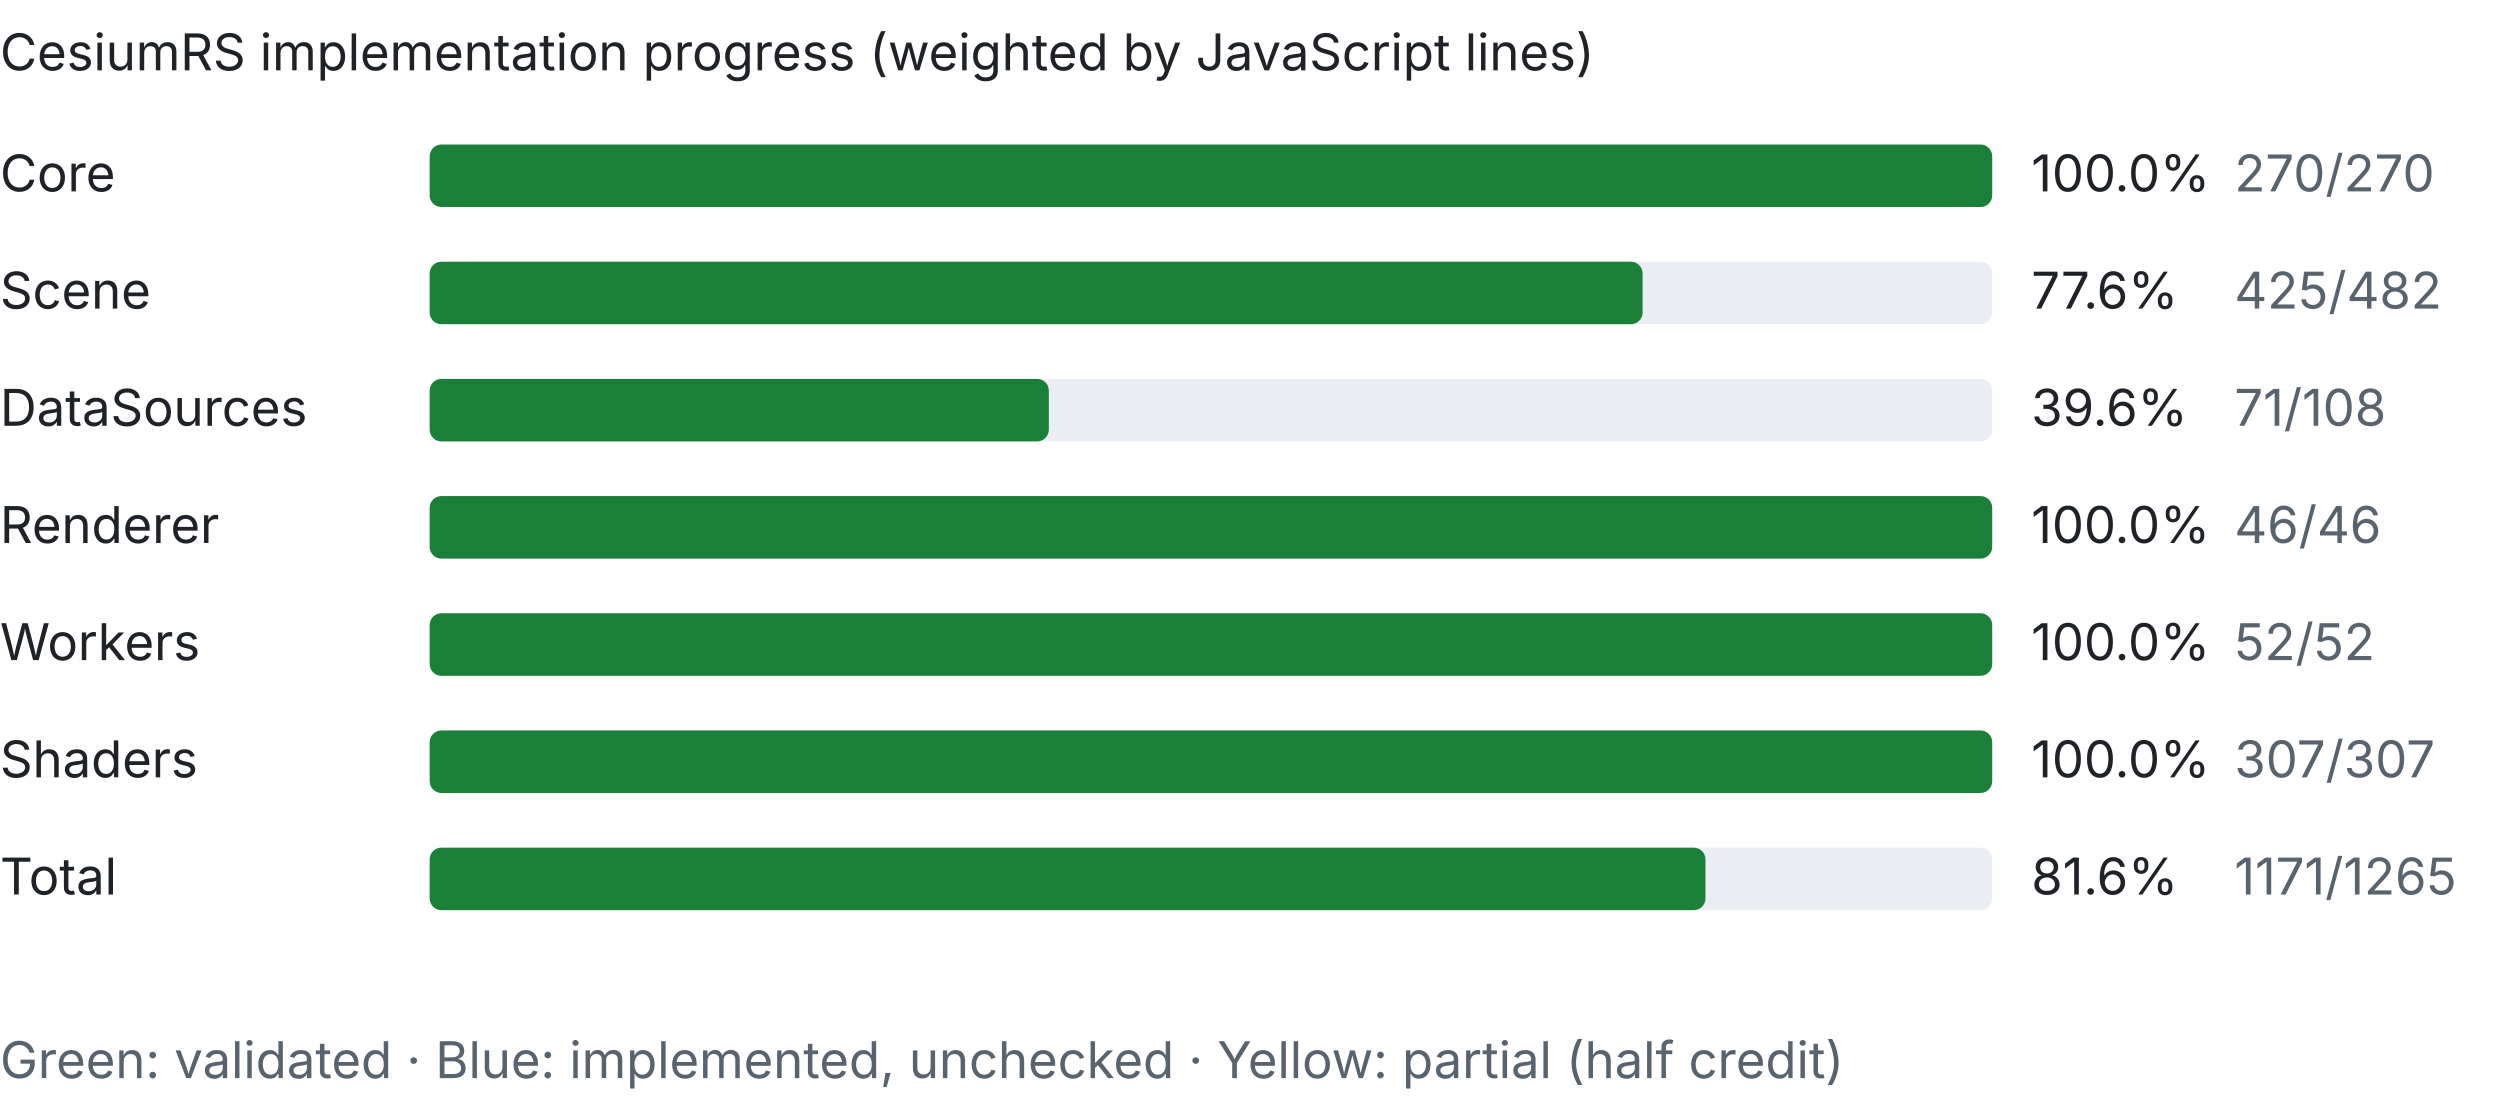
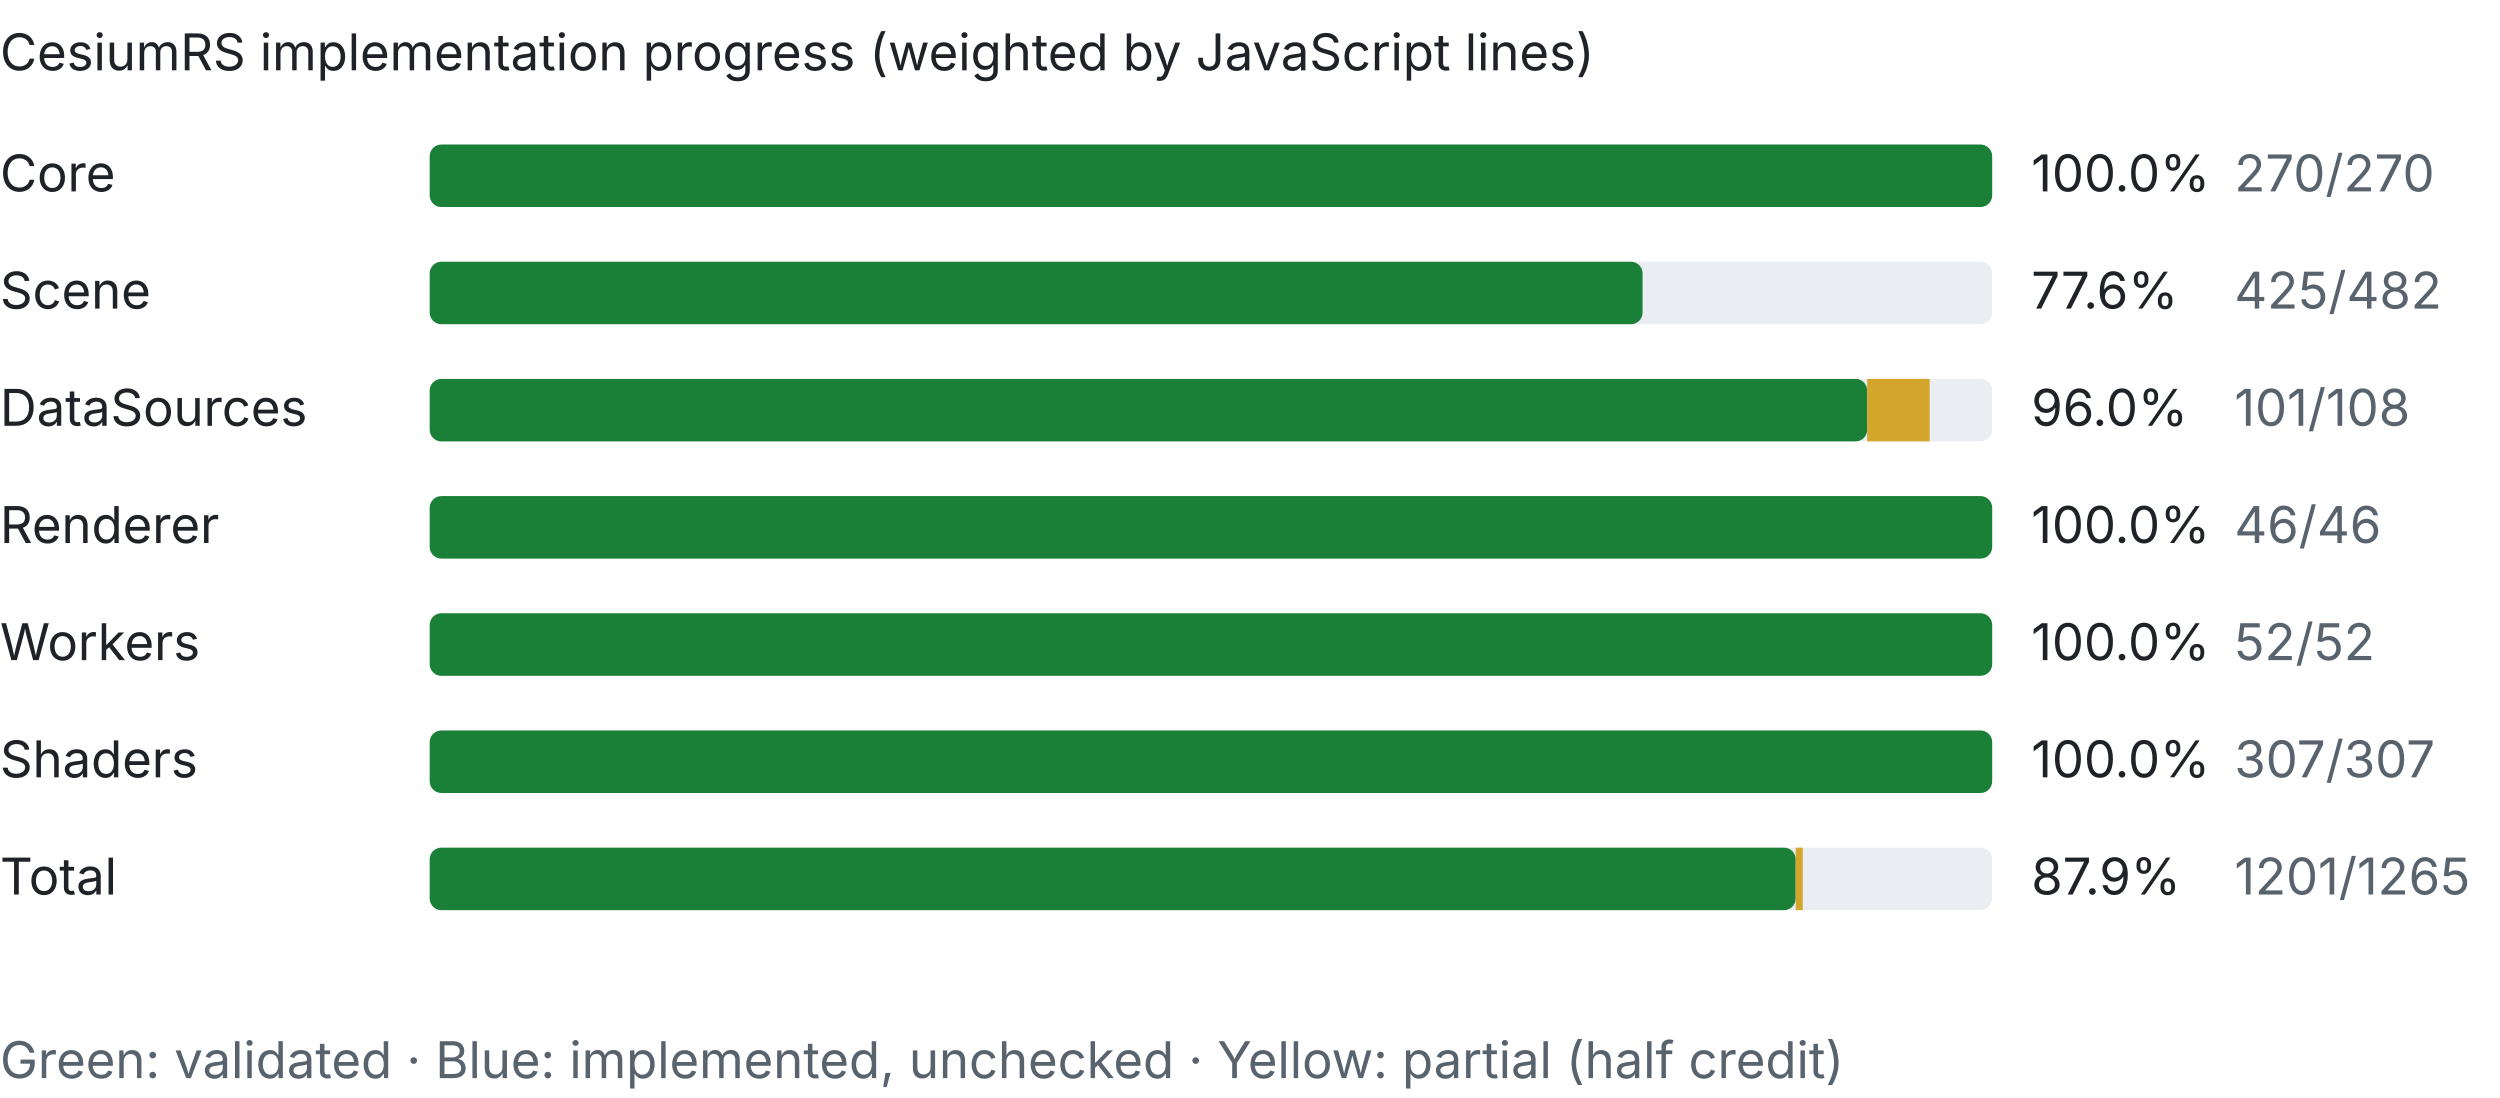
<svg xmlns="http://www.w3.org/2000/svg" width="640" height="281" viewBox="0 0 640 281">
  <style>text{font:13px system-ui,-apple-system,Segoe UI,sans-serif;fill:#1f2328}.dim{fill:#59636e}.bg{fill:#eaeef2}.done{fill:#1a7f37}.part{fill:#d4a72c}.unchecked{fill:#0969da}@media (prefers-color-scheme:dark){text{fill:#e6edf3}.dim{fill:#9198a1}.bg{fill:#30363d}.done{fill:#3fb950}}</style>
  <text x="0" y="18" font-weight="600">CesiumRS implementation progress (weighted by JavaScript lines)</text>
  <text x="0" y="49">Core</text>
  <rect class="bg" x="110" y="37" width="400" height="16" rx="3" />
  <rect class="done" x="110" y="37" width="400.0" height="16" rx="3" />
  <text x="520" y="49">100.0%</text>
  <text class="dim" x="572" y="49">270/270</text>
  <text x="0" y="79">Scene</text>
  <rect class="bg" x="110" y="67" width="400" height="16" rx="3" />
  <rect class="done" x="110" y="67" width="310.5" height="16" rx="3" />
  <text x="520" y="79">77.6%</text>
  <text class="dim" x="572" y="79">425/482</text>
  <text x="0" y="109">DataSources</text>
  <rect class="bg" x="110" y="97" width="400" height="16" rx="3" />
-   <rect class="done" x="110" y="97" width="158.5" height="16" rx="3" />
-   <text x="520" y="109">39.6%</text>
-   <text class="dim" x="572" y="109">71/108</text>
+   <rect class="done" x="110" y="97" width="368.0" height="16" rx="3" />
+   <rect class="part" x="478.0" y="97" width="16.0" height="16" />
+   <text x="520" y="109">96.0%</text>
+   <text class="dim" x="572" y="109">101/108</text>
  <text x="0" y="139">Renderer</text>
  <rect class="bg" x="110" y="127" width="400" height="16" rx="3" />
  <rect class="done" x="110" y="127" width="400.0" height="16" rx="3" />
  <text x="520" y="139">100.0%</text>
  <text class="dim" x="572" y="139">46/46</text>
  <text x="0" y="169">Workers</text>
  <rect class="bg" x="110" y="157" width="400" height="16" rx="3" />
  <rect class="done" x="110" y="157" width="400.0" height="16" rx="3" />
  <text x="520" y="169">100.0%</text>
  <text class="dim" x="572" y="169">52/52</text>
  <text x="0" y="199">Shaders</text>
  <rect class="bg" x="110" y="187" width="400" height="16" rx="3" />
  <rect class="done" x="110" y="187" width="400.0" height="16" rx="3" />
  <text x="520" y="199">100.0%</text>
  <text class="dim" x="572" y="199">307/307</text>
  <text x="0" y="229" font-weight="600">Total</text>
  <rect class="bg" x="110" y="217" width="400" height="16" rx="3" />
-   <rect class="done" x="110" y="217" width="326.6" height="16" rx="3" />
-   <text x="520" y="229" font-weight="600">81.6%</text>
-   <text class="dim" x="572" y="229">1171/1265</text>
+   <rect class="done" x="110" y="217" width="349.7" height="16" rx="3" />
+   <rect class="part" x="459.7" y="217" width="1.8" height="16" />
+   <text x="520" y="229" font-weight="600">87.9%</text>
+   <text class="dim" x="572" y="229">1201/1265</text>
  <text class="dim" x="0" y="276">Green: validated · Blue: implemented, unchecked · Yellow: partial (half credit)</text>
</svg>
